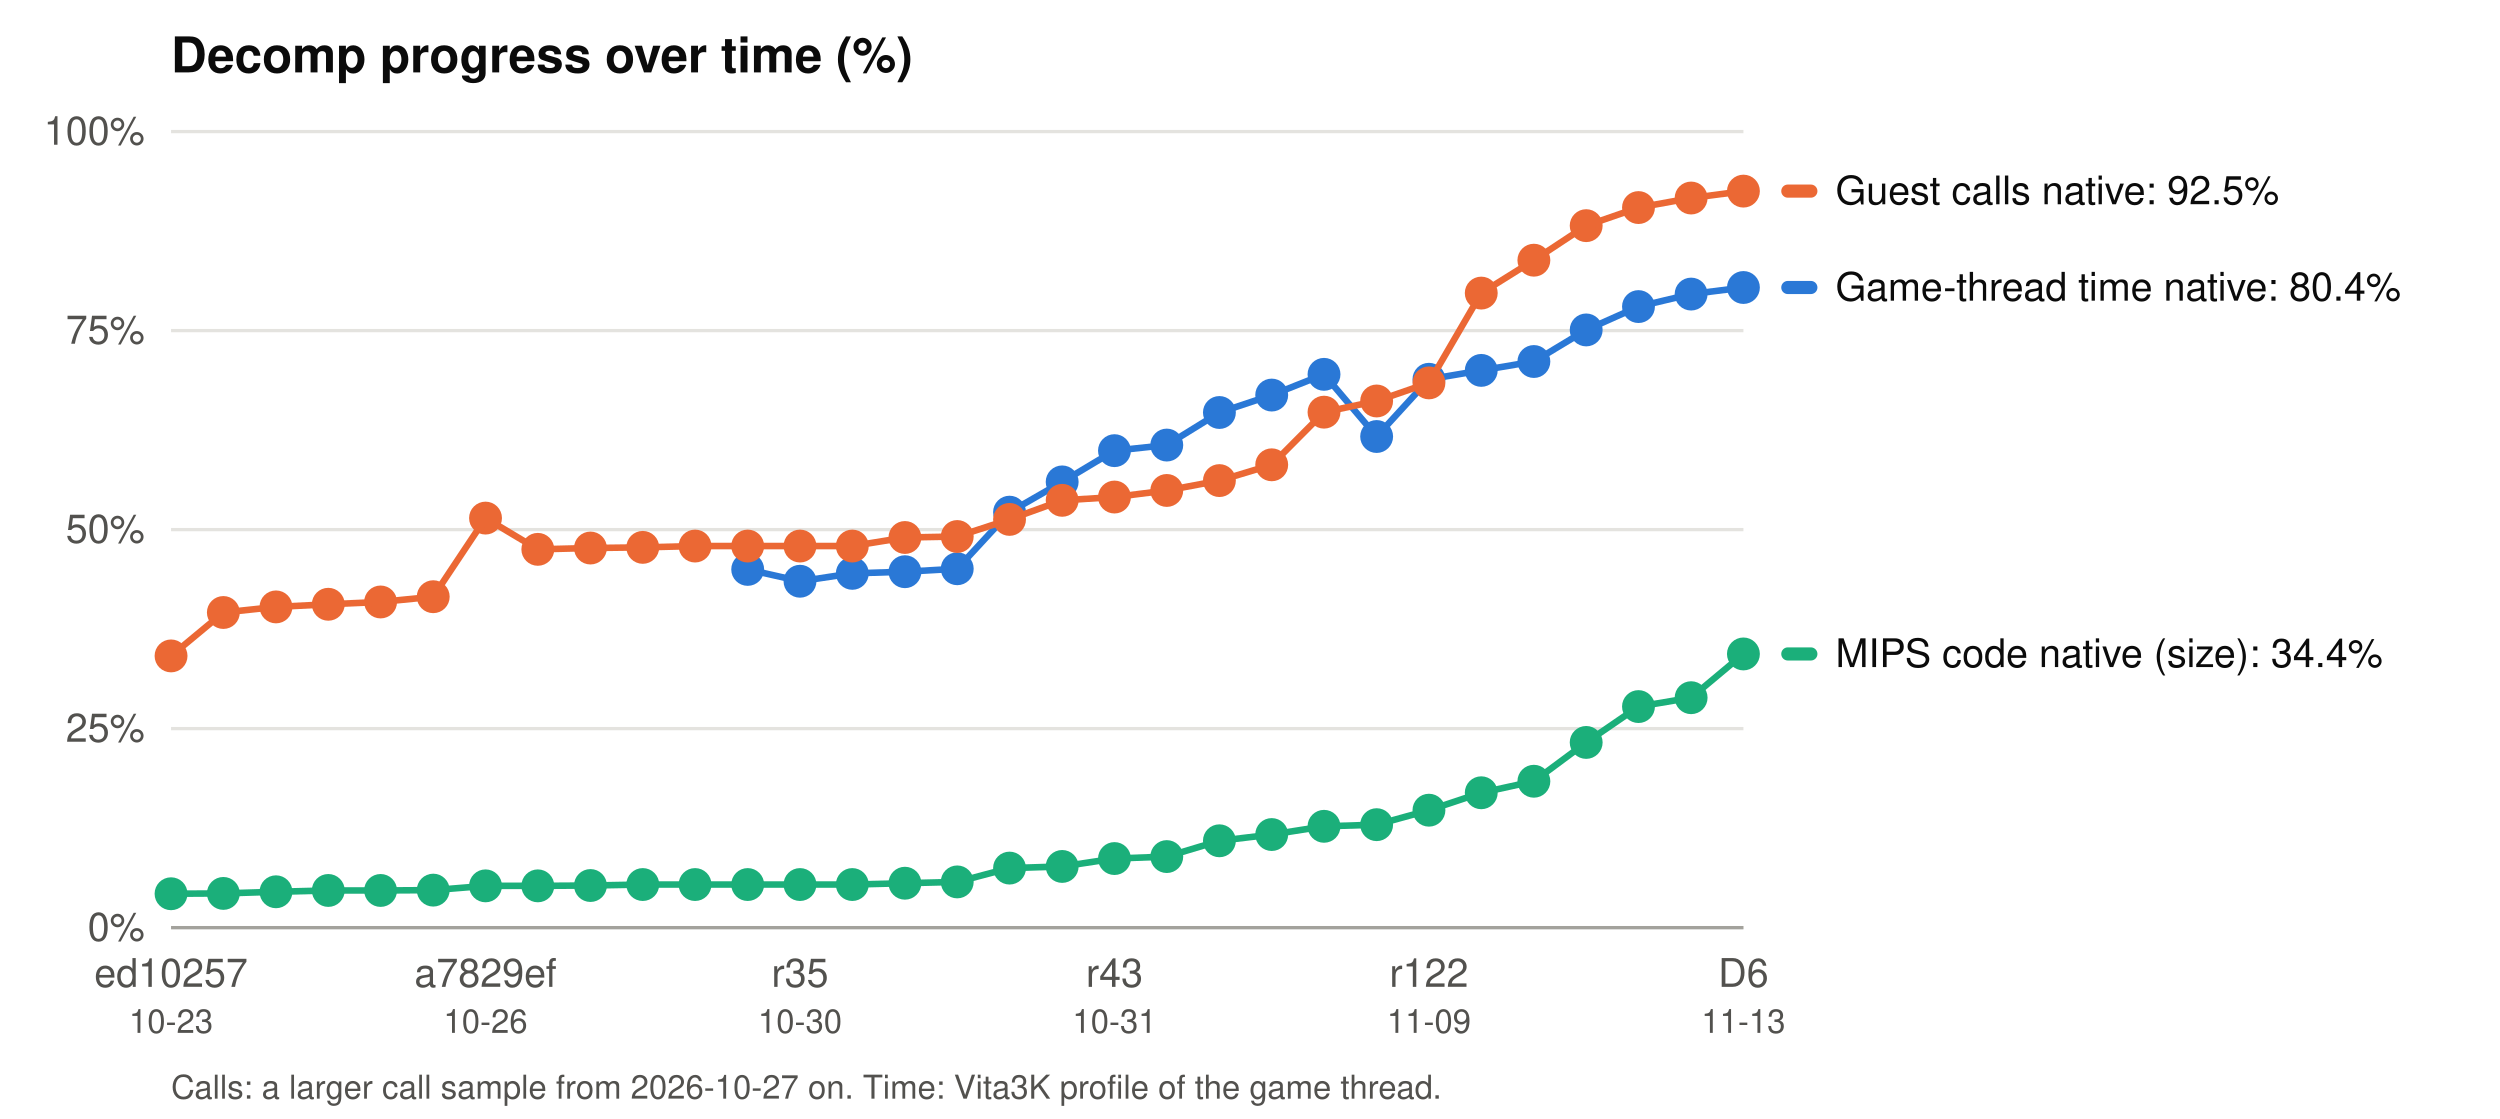
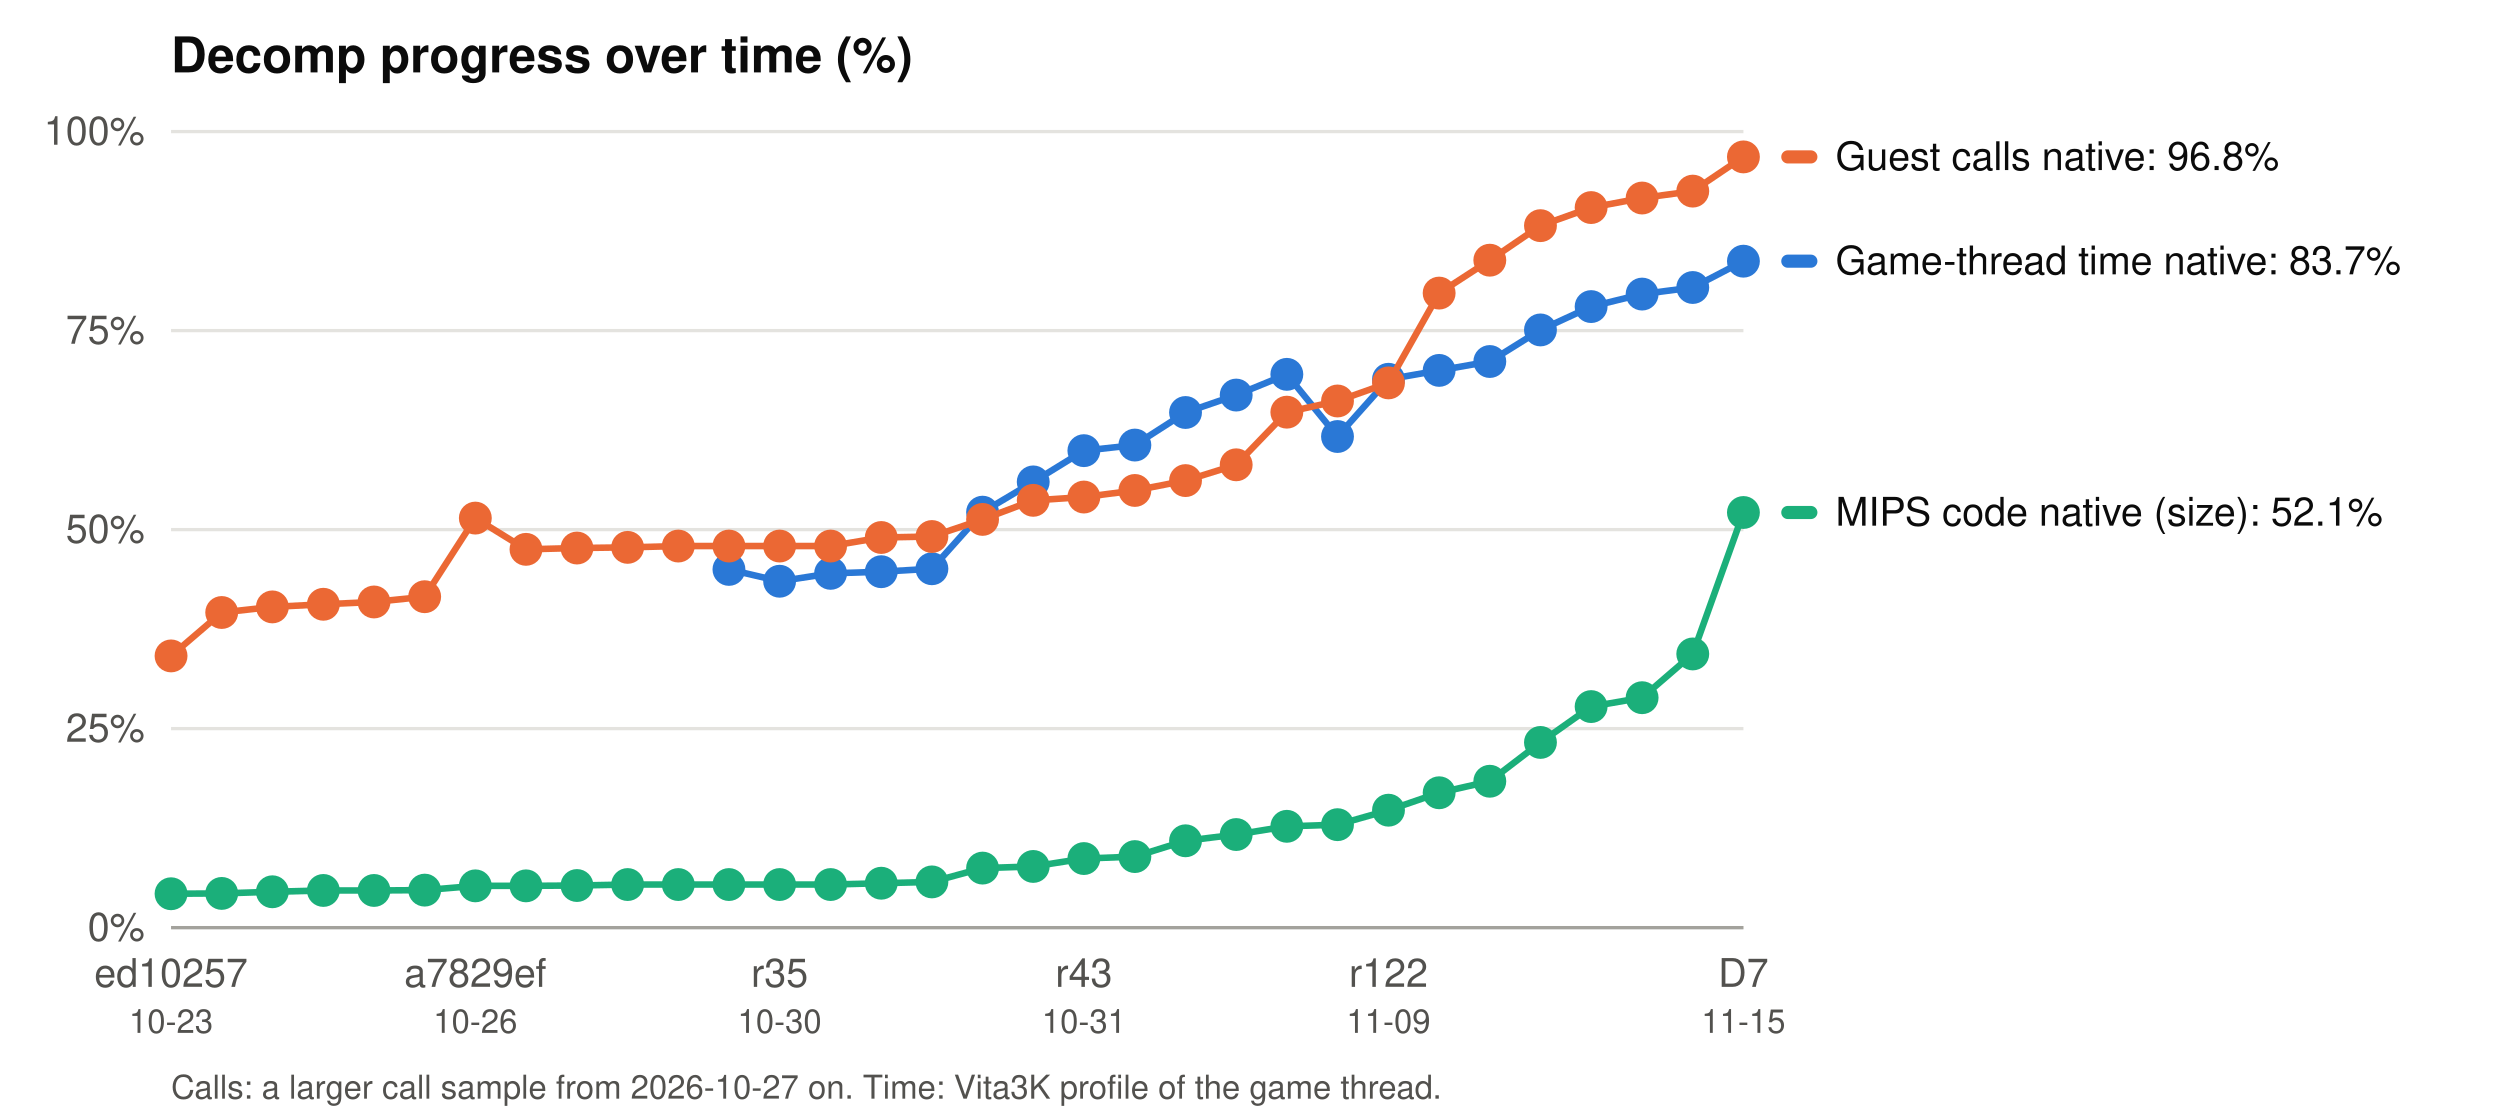
<svg xmlns="http://www.w3.org/2000/svg" width="760" height="340" viewBox="0 0 760 340" font-family="-apple-system, Helvetica, Arial, sans-serif" font-size="12">
  <style>svg{background:#fcfcfb} .t1{fill:#0b0b0b} .t2{fill:#52514e} .g{stroke:#e4e3df} .ax{stroke:#a3a29c} .ring{stroke:#fcfcfb} .s0{stroke:#2a78d6;fill:#2a78d6} .s1{stroke:#eb6834;fill:#eb6834} .s2{stroke:#1baf7a;fill:#1baf7a} @media (prefers-color-scheme: dark){svg{background:#1a1a19} .t1{fill:#f0efec} .t2{fill:#c3c2b7} .g{stroke:#383835} .ax{stroke:#6b6a65} .ring{stroke:#1a1a19} .s0{stroke:#3987e5;fill:#3987e5} .s1{stroke:#d95926;fill:#d95926} .s2{stroke:#199e70;fill:#199e70}}</style>
  <rect width="760" height="340" style="fill:none" />
  <text class="t1" x="52" y="22" font-size="15" font-weight="600">Decomp progress over time (%)</text>
  <line class="g" x1="52" x2="530" y1="282.0" y2="282.0" stroke-width="1" />
  <text class="t2" x="44" y="282.0" text-anchor="end" dy="4">0%</text>
  <line class="g" x1="52" x2="530" y1="221.5" y2="221.5" stroke-width="1" />
  <text class="t2" x="44" y="221.5" text-anchor="end" dy="4">25%</text>
  <line class="g" x1="52" x2="530" y1="161.0" y2="161.0" stroke-width="1" />
  <text class="t2" x="44" y="161.0" text-anchor="end" dy="4">50%</text>
  <line class="g" x1="52" x2="530" y1="100.5" y2="100.5" stroke-width="1" />
  <text class="t2" x="44" y="100.5" text-anchor="end" dy="4">75%</text>
  <line class="g" x1="52" x2="530" y1="40.0" y2="40.0" stroke-width="1" />
  <text class="t2" x="44" y="40.0" text-anchor="end" dy="4">100%</text>
  <line class="ax" x1="52" x2="530" y1="282.0" y2="282.0" stroke-width="1" />
  <text class="t2" x="52.0" y="300" text-anchor="middle">ed10257</text>
  <text class="t2" x="52.0" y="314" text-anchor="middle" font-size="10">10-23</text>
-   <text class="t2" x="147.6" y="300" text-anchor="middle">a7829ef</text>
-   <text class="t2" x="147.6" y="314" text-anchor="middle" font-size="10">10-26</text>
-   <text class="t2" x="243.2" y="300" text-anchor="middle">r35</text>
-   <text class="t2" x="243.2" y="314" text-anchor="middle" font-size="10">10-30</text>
-   <text class="t2" x="338.8" y="300" text-anchor="middle">r43</text>
-   <text class="t2" x="338.8" y="314" text-anchor="middle" font-size="10">10-31</text>
-   <text class="t2" x="434.4" y="300" text-anchor="middle">r122</text>
-   <text class="t2" x="434.4" y="314" text-anchor="middle" font-size="10">11-09</text>
-   <text class="t2" x="530.0" y="300" text-anchor="middle">D6</text>
-   <text class="t2" x="530.0" y="314" text-anchor="middle" font-size="10">11-13</text>
-   <polyline class="s0" fill="none" style="fill:none" stroke-width="2" stroke-linejoin="round" points="227.3,173.1 243.2,176.7 259.1,174.3 275.1,173.8 291.0,172.9 306.9,155.7 322.9,146.5 338.8,137.0 354.7,135.3 370.7,125.4 386.6,120.1 402.5,113.8 418.5,132.7 434.4,115.3 450.3,112.6 466.3,109.9 482.2,100.3 498.1,93.2 514.1,89.4 530.0,87.4" />
-   <circle class="s0 ring" cx="227.3" cy="173.1" r="4" stroke-width="2" />
-   <circle class="s0 ring" cx="243.2" cy="176.7" r="4" stroke-width="2" />
-   <circle class="s0 ring" cx="259.1" cy="174.3" r="4" stroke-width="2" />
-   <circle class="s0 ring" cx="275.1" cy="173.8" r="4" stroke-width="2" />
-   <circle class="s0 ring" cx="291.0" cy="172.9" r="4" stroke-width="2" />
-   <circle class="s0 ring" cx="306.9" cy="155.7" r="4" stroke-width="2" />
-   <circle class="s0 ring" cx="322.9" cy="146.5" r="4" stroke-width="2" />
-   <circle class="s0 ring" cx="338.8" cy="137.0" r="4" stroke-width="2" />
-   <circle class="s0 ring" cx="354.7" cy="135.3" r="4" stroke-width="2" />
-   <circle class="s0 ring" cx="370.7" cy="125.4" r="4" stroke-width="2" />
-   <circle class="s0 ring" cx="386.6" cy="120.1" r="4" stroke-width="2" />
-   <circle class="s0 ring" cx="402.5" cy="113.8" r="4" stroke-width="2" />
-   <circle class="s0 ring" cx="418.5" cy="132.7" r="4" stroke-width="2" />
-   <circle class="s0 ring" cx="434.4" cy="115.3" r="4" stroke-width="2" />
-   <circle class="s0 ring" cx="450.3" cy="112.6" r="4" stroke-width="2" />
-   <circle class="s0 ring" cx="466.3" cy="109.9" r="4" stroke-width="2" />
-   <circle class="s0 ring" cx="482.2" cy="100.3" r="4" stroke-width="2" />
-   <circle class="s0 ring" cx="498.1" cy="93.2" r="4" stroke-width="2" />
-   <circle class="s0 ring" cx="514.1" cy="89.4" r="4" stroke-width="2" />
-   <circle class="s0 ring" cx="530.0" cy="87.4" r="4" stroke-width="2" />
-   <polyline class="s1" fill="none" style="fill:none" stroke-width="2" stroke-linejoin="round" points="52.0,199.4 67.9,186.2 83.9,184.5 99.8,183.7 115.7,183.0 131.7,181.4 147.6,157.5 163.5,167.0 179.5,166.6 195.4,166.4 211.3,166.0 227.3,166.0 243.2,166.0 259.1,166.0 275.1,163.4 291.0,163.1 306.9,157.9 322.9,152.1 338.8,151.1 354.7,149.1 370.7,146.1 386.6,141.3 402.5,125.3 418.5,121.9 434.4,116.4 450.3,89.1 466.3,79.1 482.2,68.6 498.1,63.1 514.1,60.2 530.0,58.1" />
+   <text class="t2" x="144.5" y="300" text-anchor="middle">a7829ef</text>
+   <text class="t2" x="144.5" y="314" text-anchor="middle" font-size="10">10-26</text>
+   <text class="t2" x="237.0" y="300" text-anchor="middle">r35</text>
+   <text class="t2" x="237.0" y="314" text-anchor="middle" font-size="10">10-30</text>
+   <text class="t2" x="329.5" y="300" text-anchor="middle">r43</text>
+   <text class="t2" x="329.5" y="314" text-anchor="middle" font-size="10">10-31</text>
+   <text class="t2" x="422.1" y="300" text-anchor="middle">r122</text>
+   <text class="t2" x="422.1" y="314" text-anchor="middle" font-size="10">11-09</text>
+   <text class="t2" x="530.0" y="300" text-anchor="middle">D7</text>
+   <text class="t2" x="530.0" y="314" text-anchor="middle" font-size="10">11-15</text>
+   <polyline class="s0" fill="none" style="fill:none" stroke-width="2" stroke-linejoin="round" points="221.6,173.1 237.0,176.7 252.5,174.3 267.9,173.8 283.3,172.9 298.7,155.7 314.1,146.5 329.5,137.0 345.0,135.3 360.4,125.4 375.8,120.1 391.2,113.8 406.6,132.7 422.1,115.3 437.5,112.6 452.9,109.9 468.3,100.3 483.7,93.2 499.2,89.4 514.6,87.4 530.0,79.4" />
+   <circle class="s0 ring" cx="221.6" cy="173.1" r="4" stroke-width="2" />
+   <circle class="s0 ring" cx="237.0" cy="176.7" r="4" stroke-width="2" />
+   <circle class="s0 ring" cx="252.5" cy="174.3" r="4" stroke-width="2" />
+   <circle class="s0 ring" cx="267.9" cy="173.8" r="4" stroke-width="2" />
+   <circle class="s0 ring" cx="283.3" cy="172.9" r="4" stroke-width="2" />
+   <circle class="s0 ring" cx="298.7" cy="155.7" r="4" stroke-width="2" />
+   <circle class="s0 ring" cx="314.1" cy="146.5" r="4" stroke-width="2" />
+   <circle class="s0 ring" cx="329.5" cy="137.0" r="4" stroke-width="2" />
+   <circle class="s0 ring" cx="345.0" cy="135.3" r="4" stroke-width="2" />
+   <circle class="s0 ring" cx="360.4" cy="125.4" r="4" stroke-width="2" />
+   <circle class="s0 ring" cx="375.8" cy="120.1" r="4" stroke-width="2" />
+   <circle class="s0 ring" cx="391.2" cy="113.8" r="4" stroke-width="2" />
+   <circle class="s0 ring" cx="406.6" cy="132.7" r="4" stroke-width="2" />
+   <circle class="s0 ring" cx="422.1" cy="115.3" r="4" stroke-width="2" />
+   <circle class="s0 ring" cx="437.5" cy="112.6" r="4" stroke-width="2" />
+   <circle class="s0 ring" cx="452.9" cy="109.9" r="4" stroke-width="2" />
+   <circle class="s0 ring" cx="468.3" cy="100.3" r="4" stroke-width="2" />
+   <circle class="s0 ring" cx="483.7" cy="93.2" r="4" stroke-width="2" />
+   <circle class="s0 ring" cx="499.2" cy="89.4" r="4" stroke-width="2" />
+   <circle class="s0 ring" cx="514.6" cy="87.4" r="4" stroke-width="2" />
+   <circle class="s0 ring" cx="530.0" cy="79.4" r="4" stroke-width="2" />
+   <polyline class="s1" fill="none" style="fill:none" stroke-width="2" stroke-linejoin="round" points="52.0,199.4 67.4,186.2 82.8,184.5 98.3,183.7 113.7,183.0 129.1,181.4 144.5,157.5 159.9,167.0 175.4,166.6 190.8,166.4 206.2,166.0 221.6,166.0 237.0,166.0 252.5,166.0 267.9,163.4 283.3,163.1 298.7,157.9 314.1,152.1 329.5,151.1 345.0,149.1 360.4,146.1 375.8,141.3 391.2,125.3 406.6,121.9 422.1,116.4 437.5,89.1 452.9,79.1 468.3,68.6 483.7,63.1 499.2,60.2 514.6,58.1 530.0,47.7" />
  <circle class="s1 ring" cx="52.0" cy="199.4" r="4" stroke-width="2" />
-   <circle class="s1 ring" cx="67.9" cy="186.2" r="4" stroke-width="2" />
-   <circle class="s1 ring" cx="83.9" cy="184.5" r="4" stroke-width="2" />
-   <circle class="s1 ring" cx="99.8" cy="183.7" r="4" stroke-width="2" />
-   <circle class="s1 ring" cx="115.7" cy="183.0" r="4" stroke-width="2" />
-   <circle class="s1 ring" cx="131.7" cy="181.4" r="4" stroke-width="2" />
-   <circle class="s1 ring" cx="147.6" cy="157.5" r="4" stroke-width="2" />
-   <circle class="s1 ring" cx="163.5" cy="167.0" r="4" stroke-width="2" />
-   <circle class="s1 ring" cx="179.5" cy="166.6" r="4" stroke-width="2" />
-   <circle class="s1 ring" cx="195.4" cy="166.4" r="4" stroke-width="2" />
-   <circle class="s1 ring" cx="211.3" cy="166.0" r="4" stroke-width="2" />
-   <circle class="s1 ring" cx="227.3" cy="166.0" r="4" stroke-width="2" />
-   <circle class="s1 ring" cx="243.2" cy="166.0" r="4" stroke-width="2" />
-   <circle class="s1 ring" cx="259.1" cy="166.0" r="4" stroke-width="2" />
-   <circle class="s1 ring" cx="275.1" cy="163.4" r="4" stroke-width="2" />
-   <circle class="s1 ring" cx="291.0" cy="163.1" r="4" stroke-width="2" />
-   <circle class="s1 ring" cx="306.9" cy="157.9" r="4" stroke-width="2" />
-   <circle class="s1 ring" cx="322.9" cy="152.1" r="4" stroke-width="2" />
-   <circle class="s1 ring" cx="338.8" cy="151.1" r="4" stroke-width="2" />
-   <circle class="s1 ring" cx="354.7" cy="149.1" r="4" stroke-width="2" />
-   <circle class="s1 ring" cx="370.7" cy="146.1" r="4" stroke-width="2" />
-   <circle class="s1 ring" cx="386.6" cy="141.3" r="4" stroke-width="2" />
-   <circle class="s1 ring" cx="402.5" cy="125.3" r="4" stroke-width="2" />
-   <circle class="s1 ring" cx="418.5" cy="121.9" r="4" stroke-width="2" />
-   <circle class="s1 ring" cx="434.4" cy="116.4" r="4" stroke-width="2" />
-   <circle class="s1 ring" cx="450.3" cy="89.1" r="4" stroke-width="2" />
-   <circle class="s1 ring" cx="466.3" cy="79.1" r="4" stroke-width="2" />
-   <circle class="s1 ring" cx="482.2" cy="68.6" r="4" stroke-width="2" />
-   <circle class="s1 ring" cx="498.1" cy="63.1" r="4" stroke-width="2" />
-   <circle class="s1 ring" cx="514.1" cy="60.2" r="4" stroke-width="2" />
-   <circle class="s1 ring" cx="530.0" cy="58.1" r="4" stroke-width="2" />
-   <polyline class="s2" fill="none" style="fill:none" stroke-width="2" stroke-linejoin="round" points="52.0,271.7 67.9,271.6 83.9,271.1 99.8,270.7 115.7,270.7 131.7,270.6 147.6,269.3 163.5,269.3 179.5,269.2 195.4,268.9 211.3,268.9 227.3,268.9 243.2,268.9 259.1,268.9 275.1,268.5 291.0,268.1 306.9,263.9 322.9,263.4 338.8,261.0 354.7,260.4 370.7,255.6 386.6,253.7 402.5,251.2 418.5,250.7 434.4,246.3 450.3,241.0 466.3,237.5 482.2,225.7 498.1,214.8 514.1,212.1 530.0,198.8" />
+   <circle class="s1 ring" cx="67.4" cy="186.2" r="4" stroke-width="2" />
+   <circle class="s1 ring" cx="82.8" cy="184.5" r="4" stroke-width="2" />
+   <circle class="s1 ring" cx="98.3" cy="183.7" r="4" stroke-width="2" />
+   <circle class="s1 ring" cx="113.7" cy="183.0" r="4" stroke-width="2" />
+   <circle class="s1 ring" cx="129.1" cy="181.4" r="4" stroke-width="2" />
+   <circle class="s1 ring" cx="144.5" cy="157.5" r="4" stroke-width="2" />
+   <circle class="s1 ring" cx="159.9" cy="167.0" r="4" stroke-width="2" />
+   <circle class="s1 ring" cx="175.4" cy="166.6" r="4" stroke-width="2" />
+   <circle class="s1 ring" cx="190.8" cy="166.4" r="4" stroke-width="2" />
+   <circle class="s1 ring" cx="206.2" cy="166.0" r="4" stroke-width="2" />
+   <circle class="s1 ring" cx="221.6" cy="166.0" r="4" stroke-width="2" />
+   <circle class="s1 ring" cx="237.0" cy="166.0" r="4" stroke-width="2" />
+   <circle class="s1 ring" cx="252.5" cy="166.0" r="4" stroke-width="2" />
+   <circle class="s1 ring" cx="267.9" cy="163.4" r="4" stroke-width="2" />
+   <circle class="s1 ring" cx="283.3" cy="163.1" r="4" stroke-width="2" />
+   <circle class="s1 ring" cx="298.7" cy="157.9" r="4" stroke-width="2" />
+   <circle class="s1 ring" cx="314.1" cy="152.1" r="4" stroke-width="2" />
+   <circle class="s1 ring" cx="329.5" cy="151.1" r="4" stroke-width="2" />
+   <circle class="s1 ring" cx="345.0" cy="149.1" r="4" stroke-width="2" />
+   <circle class="s1 ring" cx="360.4" cy="146.1" r="4" stroke-width="2" />
+   <circle class="s1 ring" cx="375.8" cy="141.3" r="4" stroke-width="2" />
+   <circle class="s1 ring" cx="391.2" cy="125.3" r="4" stroke-width="2" />
+   <circle class="s1 ring" cx="406.6" cy="121.9" r="4" stroke-width="2" />
+   <circle class="s1 ring" cx="422.1" cy="116.4" r="4" stroke-width="2" />
+   <circle class="s1 ring" cx="437.5" cy="89.1" r="4" stroke-width="2" />
+   <circle class="s1 ring" cx="452.9" cy="79.1" r="4" stroke-width="2" />
+   <circle class="s1 ring" cx="468.3" cy="68.6" r="4" stroke-width="2" />
+   <circle class="s1 ring" cx="483.7" cy="63.1" r="4" stroke-width="2" />
+   <circle class="s1 ring" cx="499.2" cy="60.2" r="4" stroke-width="2" />
+   <circle class="s1 ring" cx="514.6" cy="58.1" r="4" stroke-width="2" />
+   <circle class="s1 ring" cx="530.0" cy="47.7" r="4" stroke-width="2" />
+   <polyline class="s2" fill="none" style="fill:none" stroke-width="2" stroke-linejoin="round" points="52.0,271.7 67.4,271.6 82.8,271.1 98.3,270.7 113.7,270.7 129.1,270.6 144.5,269.3 159.9,269.3 175.4,269.2 190.8,268.9 206.2,268.9 221.6,268.9 237.0,268.9 252.5,268.9 267.9,268.5 283.3,268.1 298.7,263.9 314.1,263.4 329.5,261.0 345.0,260.4 360.4,255.6 375.8,253.7 391.2,251.2 406.6,250.7 422.1,246.3 437.5,241.0 452.9,237.5 468.3,225.7 483.7,214.8 499.2,212.1 514.6,198.8 530.0,155.8" />
  <circle class="s2 ring" cx="52.0" cy="271.7" r="4" stroke-width="2" />
-   <circle class="s2 ring" cx="67.9" cy="271.6" r="4" stroke-width="2" />
-   <circle class="s2 ring" cx="83.9" cy="271.1" r="4" stroke-width="2" />
-   <circle class="s2 ring" cx="99.8" cy="270.7" r="4" stroke-width="2" />
-   <circle class="s2 ring" cx="115.7" cy="270.7" r="4" stroke-width="2" />
-   <circle class="s2 ring" cx="131.7" cy="270.6" r="4" stroke-width="2" />
-   <circle class="s2 ring" cx="147.6" cy="269.3" r="4" stroke-width="2" />
-   <circle class="s2 ring" cx="163.5" cy="269.3" r="4" stroke-width="2" />
-   <circle class="s2 ring" cx="179.5" cy="269.2" r="4" stroke-width="2" />
-   <circle class="s2 ring" cx="195.4" cy="268.9" r="4" stroke-width="2" />
-   <circle class="s2 ring" cx="211.3" cy="268.9" r="4" stroke-width="2" />
-   <circle class="s2 ring" cx="227.3" cy="268.9" r="4" stroke-width="2" />
-   <circle class="s2 ring" cx="243.2" cy="268.9" r="4" stroke-width="2" />
-   <circle class="s2 ring" cx="259.1" cy="268.9" r="4" stroke-width="2" />
-   <circle class="s2 ring" cx="275.1" cy="268.5" r="4" stroke-width="2" />
-   <circle class="s2 ring" cx="291.0" cy="268.1" r="4" stroke-width="2" />
-   <circle class="s2 ring" cx="306.9" cy="263.9" r="4" stroke-width="2" />
-   <circle class="s2 ring" cx="322.9" cy="263.4" r="4" stroke-width="2" />
-   <circle class="s2 ring" cx="338.8" cy="261.0" r="4" stroke-width="2" />
-   <circle class="s2 ring" cx="354.7" cy="260.4" r="4" stroke-width="2" />
-   <circle class="s2 ring" cx="370.7" cy="255.6" r="4" stroke-width="2" />
-   <circle class="s2 ring" cx="386.6" cy="253.7" r="4" stroke-width="2" />
-   <circle class="s2 ring" cx="402.5" cy="251.2" r="4" stroke-width="2" />
-   <circle class="s2 ring" cx="418.5" cy="250.7" r="4" stroke-width="2" />
-   <circle class="s2 ring" cx="434.4" cy="246.3" r="4" stroke-width="2" />
-   <circle class="s2 ring" cx="450.3" cy="241.0" r="4" stroke-width="2" />
-   <circle class="s2 ring" cx="466.3" cy="237.5" r="4" stroke-width="2" />
-   <circle class="s2 ring" cx="482.2" cy="225.7" r="4" stroke-width="2" />
-   <circle class="s2 ring" cx="498.1" cy="214.8" r="4" stroke-width="2" />
-   <circle class="s2 ring" cx="514.1" cy="212.1" r="4" stroke-width="2" />
-   <circle class="s2 ring" cx="530.0" cy="198.8" r="4" stroke-width="2" />
-   <rect class="s1" x="542" y="56.6" width="10" height="3" rx="1.5" />
-   <text class="t1" x="558" y="58.1" dy="4">Guest calls native: 92.5%</text>
-   <rect class="s0" x="542" y="85.9" width="10" height="3" rx="1.5" />
-   <text class="t1" x="558" y="87.4" dy="4">Game-thread time native: 80.4%</text>
-   <rect class="s2" x="542" y="197.3" width="10" height="3" rx="1.5" />
-   <text class="t1" x="558" y="198.8" dy="4">MIPS code native (size): 34.4%</text>
+   <circle class="s2 ring" cx="67.4" cy="271.6" r="4" stroke-width="2" />
+   <circle class="s2 ring" cx="82.8" cy="271.1" r="4" stroke-width="2" />
+   <circle class="s2 ring" cx="98.3" cy="270.7" r="4" stroke-width="2" />
+   <circle class="s2 ring" cx="113.7" cy="270.7" r="4" stroke-width="2" />
+   <circle class="s2 ring" cx="129.1" cy="270.6" r="4" stroke-width="2" />
+   <circle class="s2 ring" cx="144.5" cy="269.3" r="4" stroke-width="2" />
+   <circle class="s2 ring" cx="159.9" cy="269.3" r="4" stroke-width="2" />
+   <circle class="s2 ring" cx="175.4" cy="269.2" r="4" stroke-width="2" />
+   <circle class="s2 ring" cx="190.8" cy="268.9" r="4" stroke-width="2" />
+   <circle class="s2 ring" cx="206.2" cy="268.9" r="4" stroke-width="2" />
+   <circle class="s2 ring" cx="221.6" cy="268.9" r="4" stroke-width="2" />
+   <circle class="s2 ring" cx="237.0" cy="268.9" r="4" stroke-width="2" />
+   <circle class="s2 ring" cx="252.5" cy="268.9" r="4" stroke-width="2" />
+   <circle class="s2 ring" cx="267.9" cy="268.5" r="4" stroke-width="2" />
+   <circle class="s2 ring" cx="283.3" cy="268.1" r="4" stroke-width="2" />
+   <circle class="s2 ring" cx="298.7" cy="263.9" r="4" stroke-width="2" />
+   <circle class="s2 ring" cx="314.1" cy="263.4" r="4" stroke-width="2" />
+   <circle class="s2 ring" cx="329.5" cy="261.0" r="4" stroke-width="2" />
+   <circle class="s2 ring" cx="345.0" cy="260.4" r="4" stroke-width="2" />
+   <circle class="s2 ring" cx="360.4" cy="255.6" r="4" stroke-width="2" />
+   <circle class="s2 ring" cx="375.8" cy="253.7" r="4" stroke-width="2" />
+   <circle class="s2 ring" cx="391.2" cy="251.2" r="4" stroke-width="2" />
+   <circle class="s2 ring" cx="406.6" cy="250.7" r="4" stroke-width="2" />
+   <circle class="s2 ring" cx="422.1" cy="246.3" r="4" stroke-width="2" />
+   <circle class="s2 ring" cx="437.5" cy="241.0" r="4" stroke-width="2" />
+   <circle class="s2 ring" cx="452.9" cy="237.5" r="4" stroke-width="2" />
+   <circle class="s2 ring" cx="468.3" cy="225.7" r="4" stroke-width="2" />
+   <circle class="s2 ring" cx="483.7" cy="214.8" r="4" stroke-width="2" />
+   <circle class="s2 ring" cx="499.2" cy="212.1" r="4" stroke-width="2" />
+   <circle class="s2 ring" cx="514.6" cy="198.8" r="4" stroke-width="2" />
+   <circle class="s2 ring" cx="530.0" cy="155.8" r="4" stroke-width="2" />
+   <rect class="s1" x="542" y="46.2" width="10" height="3" rx="1.5" />
+   <text class="t1" x="558" y="47.7" dy="4">Guest calls native: 96.8%</text>
+   <rect class="s0" x="542" y="77.9" width="10" height="3" rx="1.5" />
+   <text class="t1" x="558" y="79.4" dy="4">Game-thread time native: 83.7%</text>
+   <rect class="s2" x="542" y="154.3" width="10" height="3" rx="1.5" />
+   <text class="t1" x="558" y="155.8" dy="4">MIPS code native (size): 52.1%</text>
  <text class="t2" x="52" y="334" font-size="10">Calls: a larger call sample from 2026-10-27 on. Time: Vita3K profile of the game thread.</text>
</svg>
